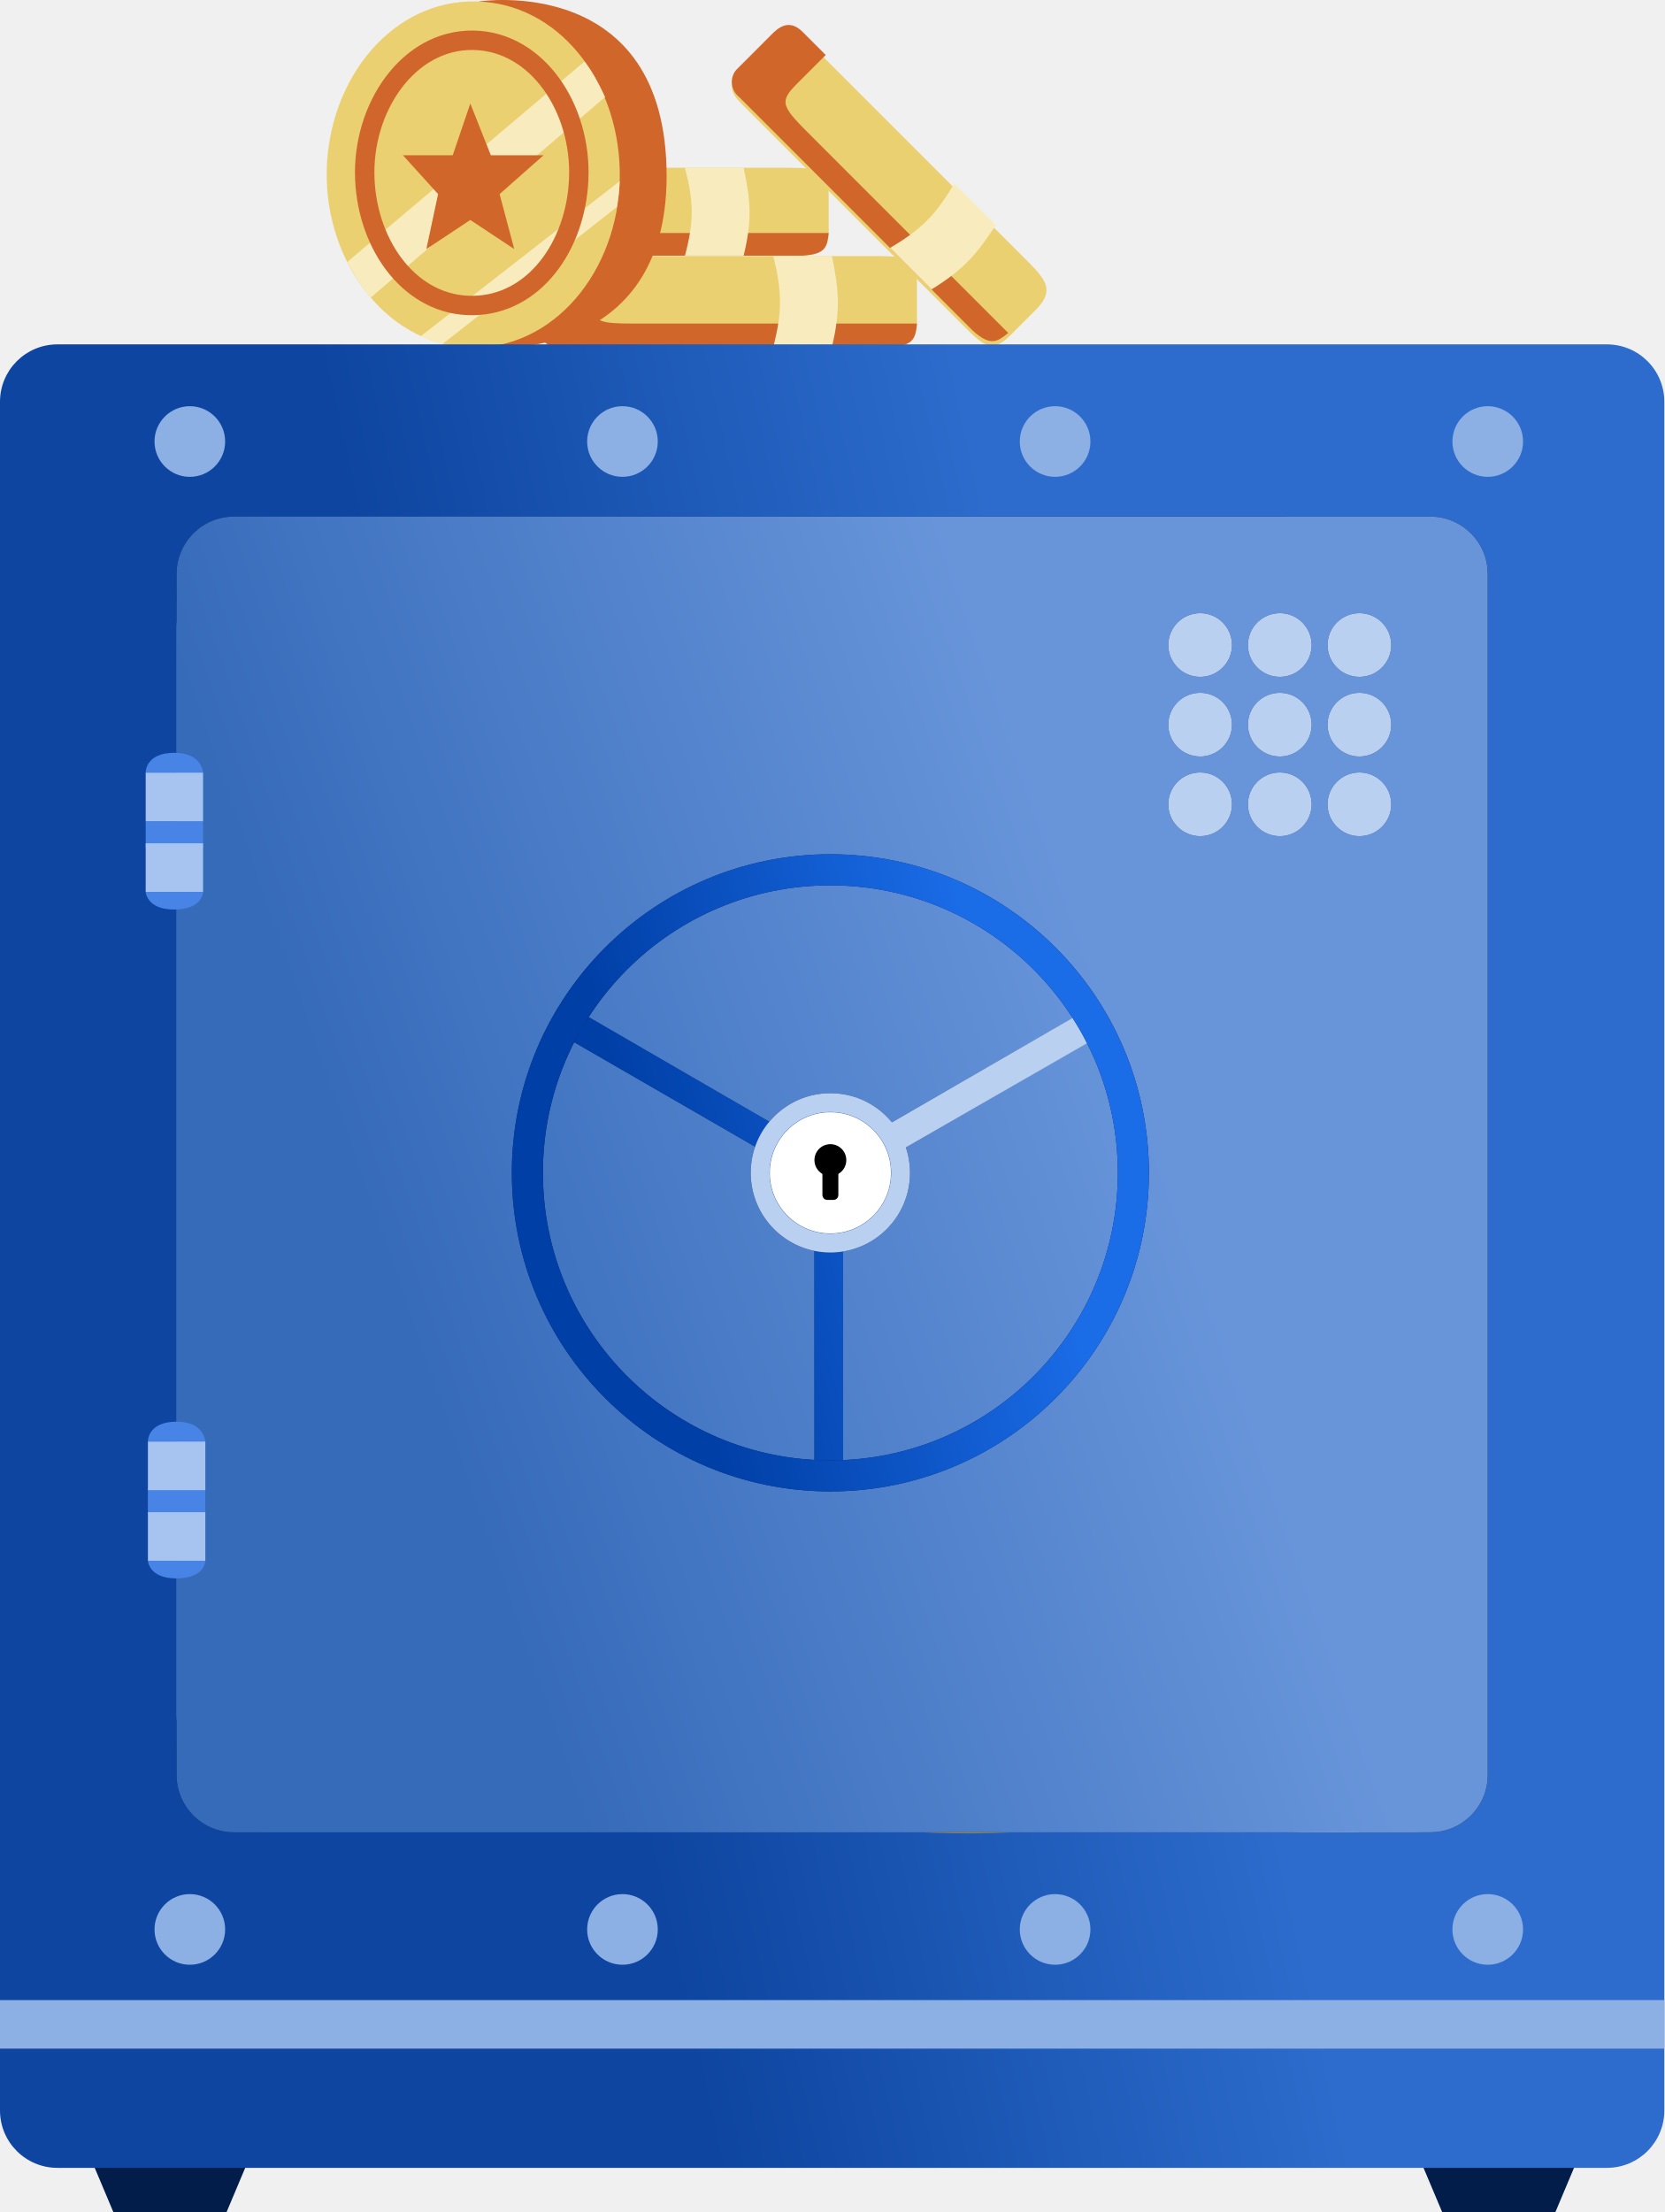
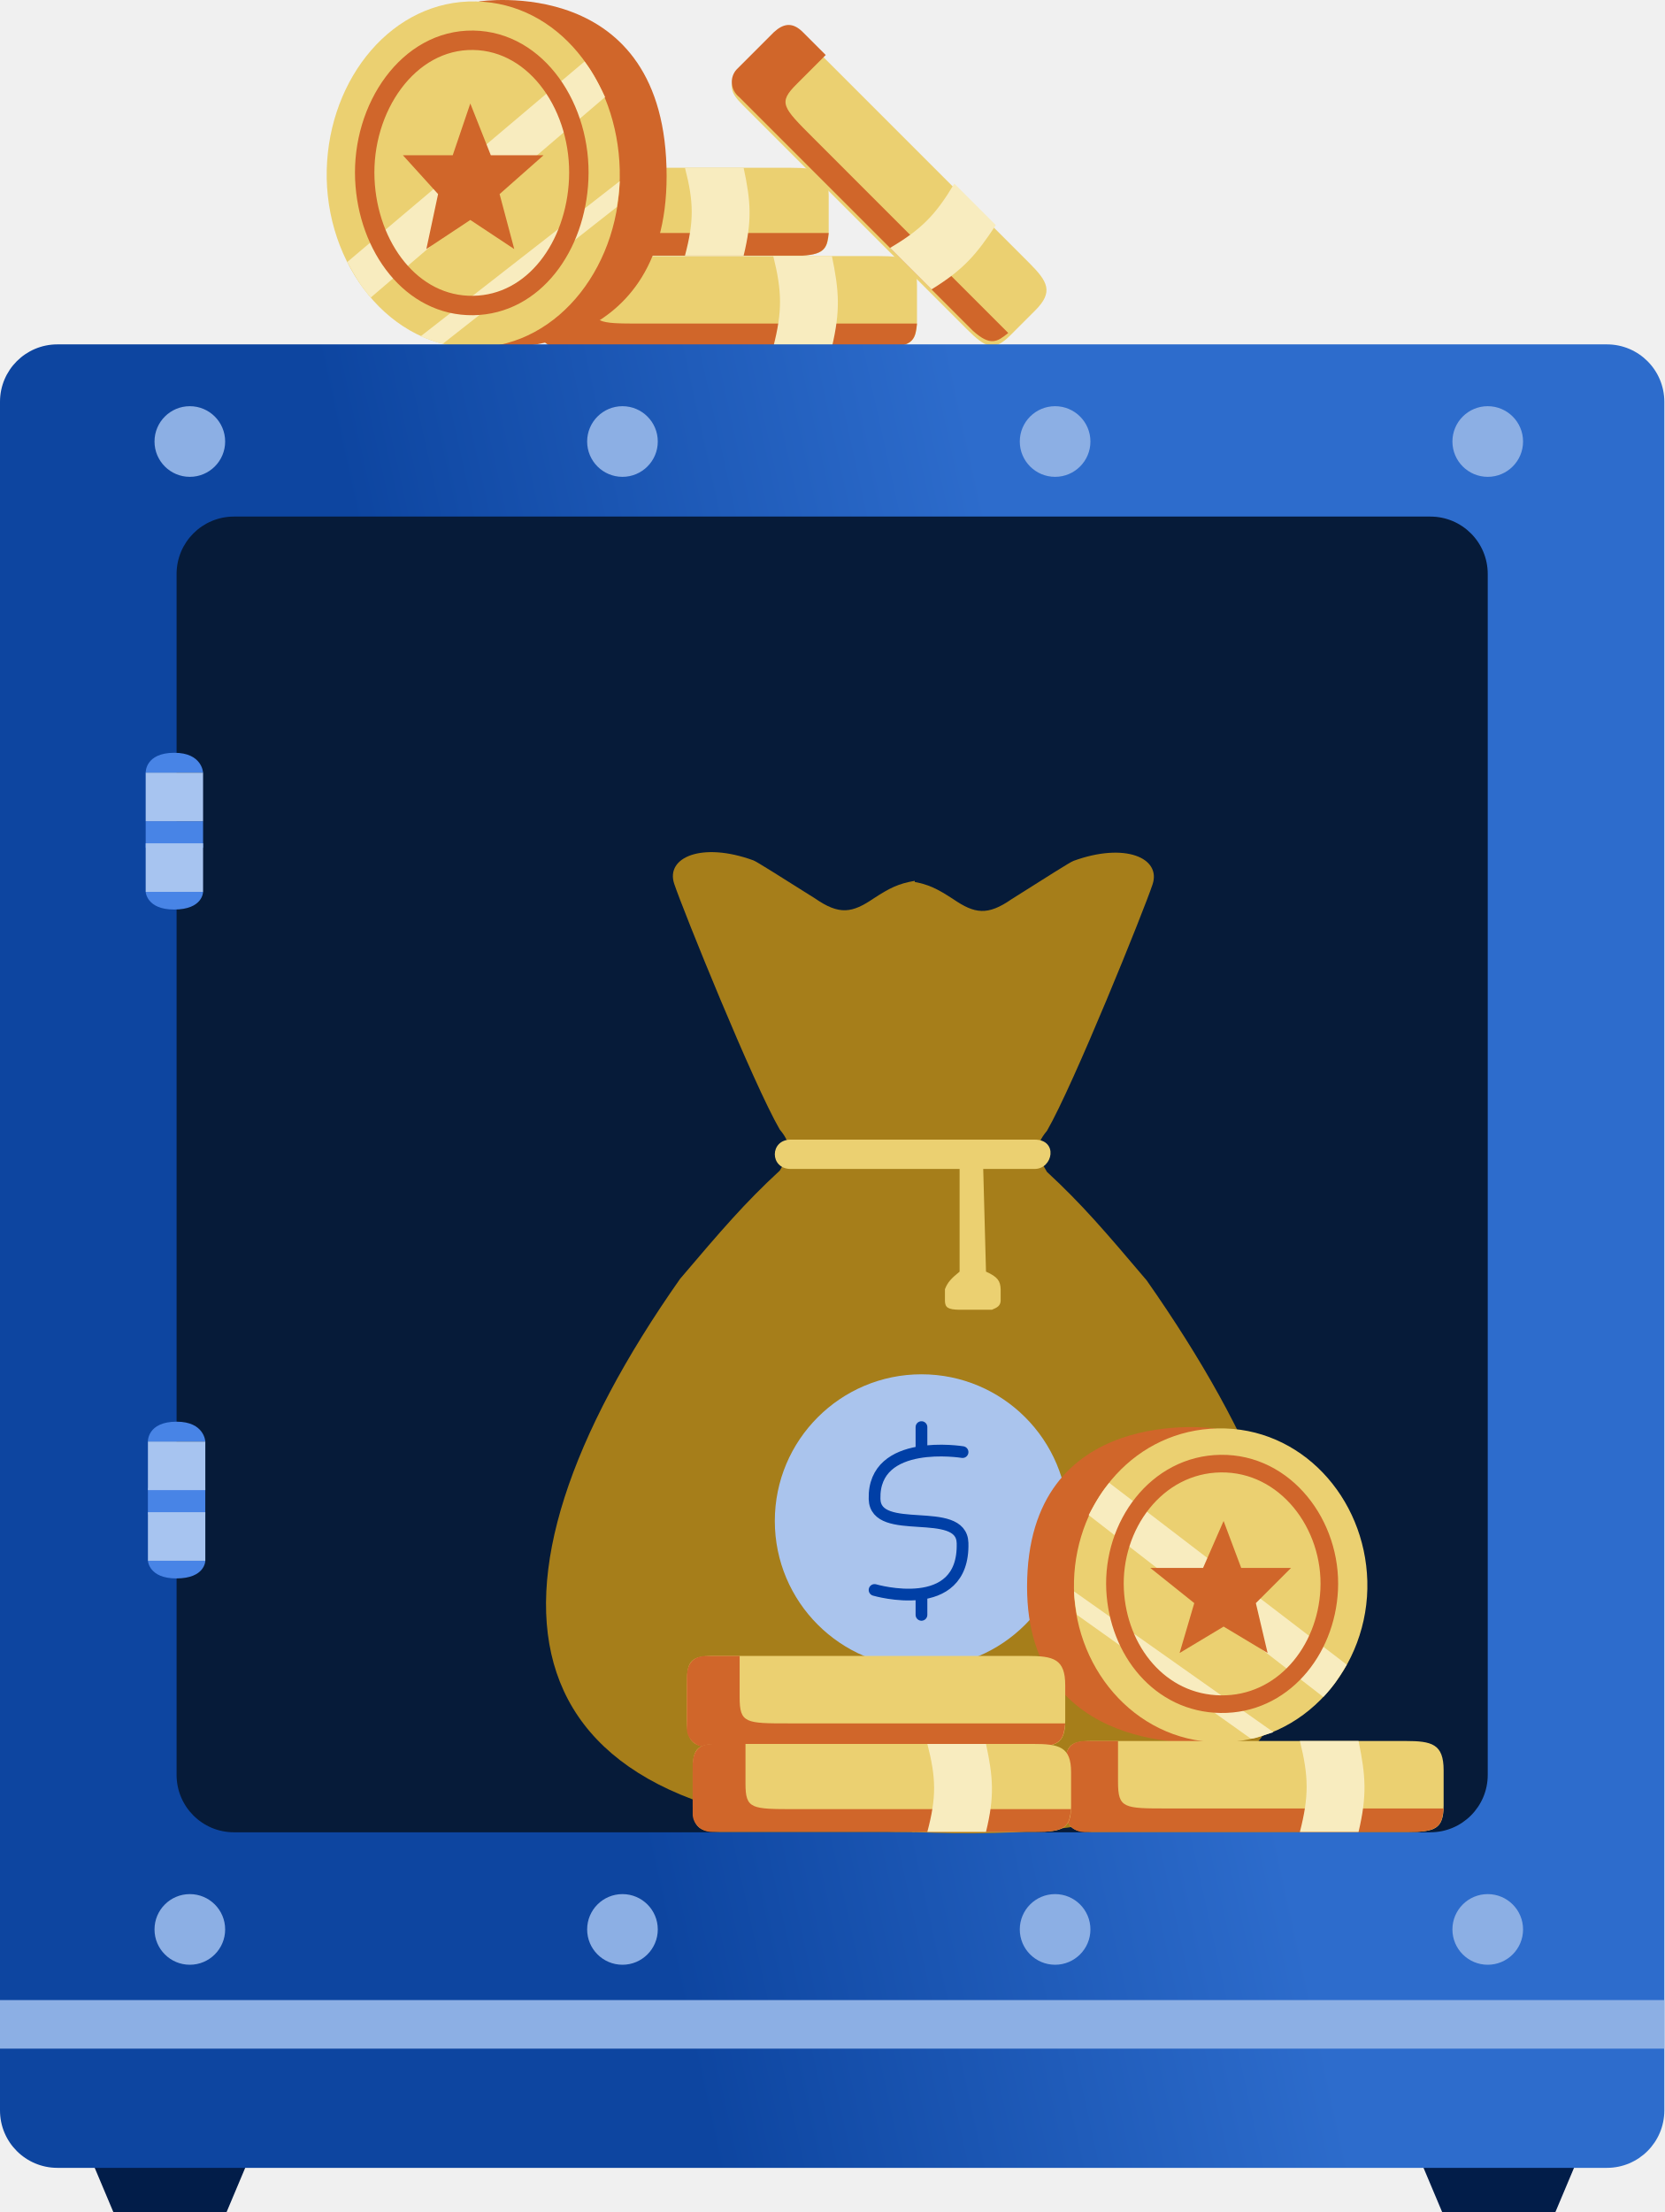
<svg xmlns="http://www.w3.org/2000/svg" viewBox="0 0 377 501" fill="none">
  <g id="safe">
    <g id="feet">
      <path id="Vector 541" d="M26 500.5L22 491H55L51 500.5H26Z" fill="#021D49" stroke="#021D49" />
      <path id="Vector 542" d="M327 500.5L323 491H356L352 500.5H327Z" fill="#021D49" stroke="#021D49" />
    </g>
    <g id="coins-outside">
      <g id="coin-3">
        <path id="Vector 555" d="M127.986 58H193.1C193.1 58 193.1 58 199.08 58C205.059 58.001 207.717 58.665 207.717 64.644V72.618C207.717 77.933 205.724 78.597 199.744 78.597H127.986C124 78.597 122.007 77.933 122.007 72.618C122.007 67.302 122.005 69.959 122.007 64.644C122.008 59.33 122.668 58 127.986 58Z" fill="#EBD071" />
        <path id="Vector 559" d="M133.963 67.302V58.001H126.648C123.326 58 122.127 59.693 122 62.651L122.003 74.611C122.104 76.836 124.085 78.893 126.892 78.598H201.735C207.04 78.278 207.358 76.53 207.715 73.282H145.259C135.292 73.282 133.964 73.282 133.963 67.302Z" fill="#D0662A" />
        <path id="Vector 558" d="M175.156 78.598C177.223 70.559 177.172 66.039 175.156 58.001H188.445C190.07 65.849 190.401 70.32 188.445 78.598H175.156Z" fill="#F8ECBF" />
      </g>
      <g id="coin-4">
-         <path id="Vector 555_2" d="M107.986 38H173.1C173.1 38 173.1 38 179.08 38C185.059 38.001 187.717 38.642 187.717 44.421V52.126C187.717 57.263 185.724 57.905 179.744 57.905H107.986C104 57.905 102.007 57.263 102.007 52.126C102.007 46.989 102.005 49.557 102.007 44.421C102.008 39.285 102.668 38 107.986 38Z" fill="#EBD071" />
+         <path id="Vector 555_2" d="M107.984 38H173.098C173.098 38 173.098 38 179.078 38C185.058 38.001 187.715 38.642 187.715 44.421V52.126C187.715 57.263 185.722 57.905 179.742 57.905H107.984C103.998 57.905 102.005 57.263 102.005 52.126C102.005 46.989 102.003 49.557 102.005 44.421C102.006 39.285 102.666 38 107.984 38Z" fill="#EBD071" />
        <path id="Vector 559_2" d="M113.963 46.99V38.001H106.648C103.326 38 102.127 39.636 102 42.495L102.003 54.053C102.104 56.203 104.085 58.191 106.892 57.905H181.735C187.04 57.596 187.358 55.907 187.715 52.769H125.259C115.292 52.769 113.964 52.769 113.963 46.99Z" fill="#D0662A" />
        <path id="Vector 558_2" d="M155.156 57.905C157.223 50.137 157.172 45.768 155.156 38.001H168.445C170.07 45.585 170.401 49.906 168.445 57.905H155.156Z" fill="#F8ECBF" />
      </g>
      <g id="coin-2">
        <path id="Vector 555_3" d="M182.817 9.233L228.859 55.275C228.859 55.275 228.859 55.275 233.087 59.504C237.315 63.732 238.725 66.081 234.497 70.309L228.859 75.947C225.1 79.706 223.221 78.766 218.993 74.538L168.252 23.797C165.433 20.978 164.493 19.099 168.252 15.341C172.011 11.582 170.131 13.46 173.89 9.703C177.649 5.945 179.056 5.472 182.817 9.233Z" fill="#EBD071" />
        <path id="Vector 559_3" d="M180.466 19.037L187.043 12.46L181.871 7.287C179.522 4.938 177.477 5.287 175.295 7.289L166.84 15.748C165.338 17.393 165.285 20.248 167.479 22.024L220.401 74.946C224.378 78.471 225.839 77.46 228.387 75.416L184.225 31.253C177.177 24.205 176.238 23.266 180.466 19.037Z" fill="#D0662A" />
        <path id="Vector 558_3" d="M201.607 56.152C208.753 51.929 211.914 48.697 216.172 41.587L225.568 50.984C221.167 57.682 218.24 61.078 211.004 65.548L201.607 56.152Z" fill="#F8ECBF" />
      </g>
      <g id="coin">
        <path id="Vector 552" d="M151 39.888C151 82.381 110.516 78.718 110.516 78.718L108.525 0.326C108.525 0.326 151 -6.269 151 39.888Z" fill="#D0662A" />
        <path id="Vector 550" d="M74.014 38.423C74.543 17.592 88.988 -0.091 107.862 0.326C126.376 0.734 139.864 17.988 140.382 38.423C140.915 59.49 126.949 78.298 107.862 78.718C88.425 79.145 73.47 59.875 74.014 38.423Z" fill="#EBD071" />
        <path id="light" d="M132.417 13.92L78.659 59.344C80.514 62.664 81.427 64.382 83.969 67.403L137.062 21.979C135.224 18.023 133.82 15.803 132.417 13.92Z" fill="#F8ECBF" />
        <path id="Vector 553" d="M95.251 76.194L140.381 41.028C140.237 43.637 140.043 44.786 139.717 46.889L100.56 77.66C100.176 78.225 97.496 76.884 95.251 76.194Z" fill="#F8ECBF" />
        <path id="Vector 551" d="M82.64 40.623C81.927 24.412 92.495 8.9 107.196 9.119C121.73 9.336 131.792 24.596 131.088 40.623C130.423 55.791 120.951 68.988 107.196 69.196C93.264 69.406 83.316 55.986 82.64 40.623Z" stroke="#D0662B" stroke-width="4.396" />
        <path id="star" d="M106.533 23.445L111.179 35.167H123.125L113.17 43.959L116.488 56.413L106.533 49.82L96.578 56.413L99.233 43.959L91.269 35.167H102.551L106.533 23.445Z" fill="#D0662A" />
      </g>
    </g>
-     <rect id="safe_2" y="78" width="377" height="413" rx="13" fill="url(#paint0_linear_155_88)" />
+     <rect id="safe_2" y="78" width="377" height="413" rx="13" fill="url(#paint0_linear_174_238)" />
    <rect id="inside" x="40" y="117" width="297" height="298" rx="13" fill="#061B39" />
    <g id="money">
      <g id="bag">
        <path id="Vector 560" d="M237.157 256.12C234.103 259.753 234.965 261.789 237.157 265.422C245.147 272.816 250.355 278.931 259.748 290.005C309.579 361.099 312.902 420.233 206.594 414.917V199.644C210.309 200.262 212.331 201.307 215.896 203.63C220.776 206.959 223.661 207.469 229.184 203.63C236.934 198.742 242.433 195.24 243.137 194.993C254.863 190.709 263.07 194.329 261.077 200.308C259.083 206.288 243.164 245.761 237.157 256.12Z" fill="#A67E1A" />
        <path id="Vector 561" d="M176.64 255.847C179.694 259.471 178.832 261.503 176.64 265.126C168.65 272.503 163.441 278.603 154.049 289.651C104.214 360.574 111.58 414.918 207.205 414.918L207.205 199.507C203.49 200.124 201.467 201.165 197.903 203.484C193.022 206.804 190.137 207.313 184.614 203.484C176.864 198.607 171.364 195.113 170.66 194.867C158.934 190.594 150.726 194.204 152.72 200.169C154.713 206.134 170.633 245.513 176.64 255.847Z" fill="#A67E1A" />
        <path id="Vector 562" d="M234.35 258.114H179.113C174.308 258.114 174.309 264.758 179.113 264.758H234.35C238.552 264.758 239.753 258.114 234.35 258.114Z" fill="#EBD071" />
        <path id="Vector 564" d="M241.952 344.488C241.952 326.141 227.079 311.267 208.731 311.267C190.383 311.267 175.51 326.141 175.51 344.488C175.51 362.836 190.383 377.709 208.731 377.709C227.079 377.709 241.952 362.836 241.952 344.488Z" fill="#AAC4ED" />
        <path id="Vector 565" d="M218.037 328.888C218.037 328.888 197.737 325.566 198.105 339.519C198.334 348.219 217.808 340.785 218.037 349.485C218.474 366.096 198.105 360.116 198.105 360.116" stroke="#003FA6" stroke-width="2.658" stroke-linecap="round" />
        <path id="Vector 566" d="M208.729 328.542V323.227" stroke="#003FA6" stroke-width="2.658" stroke-linecap="round" />
        <path id="Vector 567" d="M208.729 361.099V365.75" stroke="#003FA6" stroke-width="2.658" stroke-linecap="round" />
        <path id="Vector 563" d="M217.367 288.013V264.094V263.429H222.682L223.347 288.013C226.021 289.219 226.589 290.127 226.669 291.999V294.657C226.567 295.724 226.008 296.113 224.676 296.65H217.367C214.679 296.612 214.091 296.117 214.045 294.657V291.999C214.638 290.433 215.47 289.566 217.367 288.013Z" fill="#EBD071" />
      </g>
      <g id="coins">
        <g id="coin_2">
          <path id="Vector 552_2" d="M232.65 359.401C232.65 397.937 273.18 394.615 273.18 394.615L275.174 323.522C275.174 323.522 232.65 317.542 232.65 359.401Z" fill="#D0662A" />
          <path id="Vector 550_2" d="M309.723 358.072C309.194 339.18 294.732 323.144 275.837 323.522C257.302 323.892 243.798 339.54 243.28 358.072C242.747 377.177 256.728 394.234 275.837 394.615C295.296 395.002 310.268 377.526 309.723 358.072Z" fill="#EBD071" />
          <path id="light_2" d="M251.254 335.851L305.073 377.045C303.215 380.056 302.301 381.614 299.757 384.354L246.604 343.159C248.444 339.571 249.849 337.557 251.254 335.851Z" fill="#F8ECBF" />
          <path id="Vector 553_2" d="M288.462 392.326L243.281 360.434C243.426 362.8 243.619 363.842 243.946 365.749L283.147 393.655C283.531 394.168 286.215 392.952 288.462 392.326Z" fill="#F8ECBF" />
          <path id="Vector 551_2" d="M301.086 360.067C301.801 345.365 291.221 331.298 276.503 331.497C261.953 331.693 251.88 345.533 252.584 360.067C253.25 373.822 262.732 385.791 276.503 385.979C290.45 386.17 300.41 373.999 301.086 360.067Z" stroke="#D0662B" stroke-width="3.987" />
          <path id="star_2" d="M277.167 344.488L272.516 355.119H260.557L270.523 363.092L267.201 374.387L277.167 368.408L287.134 374.387L284.476 363.092L292.449 355.119H281.154L277.167 344.488Z" fill="#D0662A" />
        </g>
        <g id="coin-3_2">
          <path id="Vector 555_4" d="M247.277 394.321H312.391C312.391 394.321 312.391 394.32 318.371 394.321C324.35 394.321 327.008 394.985 327.008 400.965V408.938C327.008 414.254 325.015 414.918 319.035 414.918H247.277C243.291 414.918 241.298 414.254 241.298 408.938C241.298 403.622 241.296 406.28 241.298 400.965C241.299 395.65 241.959 394.321 247.277 394.321Z" fill="#EBD071" />
          <path id="Vector 559_4" d="M253.254 403.623V394.321H245.939C242.617 394.32 241.418 396.013 241.291 398.972L241.294 410.931C241.395 413.157 243.376 415.213 246.183 414.918H321.026C326.331 414.598 326.649 412.85 327.006 409.603H264.55C254.583 409.603 253.255 409.603 253.254 403.623Z" fill="#D0662A" />
          <path id="Vector 558_4" d="M294.447 414.918C296.514 406.88 296.463 402.359 294.447 394.321H307.736C309.361 402.169 309.692 406.64 307.736 414.918H294.447Z" fill="#F8ECBF" />
        </g>
        <g id="coin-2_2">
          <path id="Vector 555_5" d="M161.562 375.052H226.676C226.676 375.052 226.676 375.052 232.656 375.052C238.636 375.053 241.293 375.717 241.293 381.697V389.67C241.293 394.986 239.3 395.65 233.32 395.65H161.562C157.576 395.65 155.583 394.986 155.583 389.67C155.583 384.354 155.581 387.012 155.583 381.697C155.584 376.382 156.244 375.052 161.562 375.052Z" fill="#EBD071" />
          <path id="Vector 559_5" d="M167.54 384.355V375.053H160.225C156.902 375.052 155.703 376.745 155.576 379.704L155.579 391.663C155.68 393.889 157.661 395.945 160.469 395.65H235.311C240.616 395.33 240.934 393.582 241.291 390.334H178.835C168.868 390.334 167.54 390.334 167.54 384.355Z" fill="#D0662A" />
        </g>
        <g id="coin-4_2">
          <path id="Vector 555_6" d="M162.891 394.985H228.004C228.004 394.985 228.004 394.985 233.984 394.985C239.964 394.986 242.621 395.627 242.621 401.406V409.111C242.621 414.248 240.628 414.89 234.648 414.89H162.891C158.904 414.89 156.911 414.248 156.911 409.111C156.911 403.974 156.909 406.542 156.911 401.406C156.912 396.27 157.572 394.985 162.891 394.985Z" fill="#EBD071" />
          <path id="Vector 559_6" d="M168.868 403.975V394.985H161.553C158.231 394.985 157.031 396.621 156.904 399.48L156.907 411.037C157.008 413.188 158.989 415.175 161.797 414.89H236.639C241.944 414.581 242.262 412.892 242.619 409.753H180.163C170.197 409.753 168.868 409.753 168.868 403.975Z" fill="#D0662A" />
          <path id="Vector 558_5" d="M210.061 414.89C212.127 407.122 212.077 402.753 210.061 394.985H223.349C224.974 402.57 225.305 406.891 223.349 414.89H210.061Z" fill="#F8ECBF" />
        </g>
      </g>
    </g>
    <g id="details">
      <rect id="strap" y="453" width="377" height="11" fill="#8CAFE4" />
      <g id="balls">
        <circle id="Ellipse 467" cx="239" cy="437" r="8" fill="#8CAFE4" />
        <circle id="Ellipse 468" cx="337" cy="437" r="8" fill="#8CAFE4" />
        <circle id="Ellipse 469" cx="141" cy="437" r="8" fill="#8CAFE4" />
        <circle id="Ellipse 470" cx="43" cy="437" r="8" fill="#8CAFE4" />
      </g>
      <g id="balls_2">
        <circle id="Ellipse 467_2" cx="239" cy="100" r="8" fill="#8CAFE4" />
        <circle id="Ellipse 468_2" cx="337" cy="100" r="8" fill="#8CAFE4" />
        <circle id="Ellipse 469_2" cx="141" cy="100" r="8" fill="#8CAFE4" />
        <circle id="Ellipse 470_2" cx="43" cy="100" r="8" fill="#8CAFE4" />
      </g>
    </g>
-     <g id="door">
-       <rect id="safe-shadow-2" x="40" y="128.545" width="272.024" height="273.467" rx="13.709" fill="#99BFF9" />
-       <rect id="safe-shadow-1" x="40" y="117" width="272.024" height="298" rx="20.925" fill="#003FA6" />
-       <rect id="safe_3" x="40" y="117" width="297" height="298" rx="13" fill="url(#paint1_linear_155_88)" />
-       <g id="opener">
-         <g id="opener-shadow">
-           <path id="Vector 547" d="M184.488 331.3V283.678V282.956H190.982V331.3H184.488Z" fill="#0B2568" />
-           <path id="Vector 548" d="M171.955 260.239L128.065 234.9L127.4 234.516L130.647 228.892L175.202 254.615L171.955 260.239Z" fill="#0B2568" />
-           <path id="Vector 549" d="M200.361 255.176L245.527 229.099L246.211 228.704L247.834 231.516L249.458 234.328L203.608 260.8L200.361 255.176Z" fill="#0B2568" />
-           <path id="door-knob" d="M260.249 265.639C260.249 305.489 227.944 337.794 188.094 337.794C148.244 337.794 115.939 305.489 115.939 265.639C115.939 225.789 148.244 193.484 188.094 193.484C227.944 193.484 260.249 225.789 260.249 265.639ZM122.979 265.639C122.979 301.601 152.132 330.755 188.094 330.755C224.057 330.755 253.21 301.601 253.21 265.639C253.21 229.676 224.057 200.523 188.094 200.523C152.132 200.523 122.979 229.676 122.979 265.639Z" fill="#0B2568" />
-           <path id="Ellipse 471" d="M206.134 265.639C206.134 275.602 198.058 283.678 188.095 283.678C178.133 283.678 170.057 275.602 170.057 265.639C170.057 255.677 178.133 247.601 188.095 247.601C198.058 247.601 206.134 255.677 206.134 265.639ZM174.326 265.639C174.326 273.244 180.491 279.409 188.095 279.409C195.7 279.409 201.865 273.244 201.865 265.639C201.865 258.035 195.7 251.87 188.095 251.87C180.491 251.87 174.326 258.035 174.326 265.639Z" fill="#0B2568" />
-         </g>
-         <g id="opener_2">
-           <g id="Vector">
-             <path d="M184.487 330.656V282.956H190.981V330.692C188.081 330.797 186.716 330.769 184.487 330.656Z" fill="url(#paint2_linear_155_88)" />
-             <path d="M171.954 260.239L130.071 236.055C131.169 233.85 131.914 232.589 133.366 230.342L175.201 254.615L171.954 260.239Z" fill="url(#paint3_linear_155_88)" />
-             <path d="M200.361 255.176L242.952 230.542C244.352 232.745 245.08 234 246.236 236.288L203.608 260.8L200.361 255.176Z" fill="#B9D0F1" />
-             <path d="M260.249 265.639C260.249 305.489 227.944 337.794 188.094 337.794C148.244 337.794 115.939 305.489 115.939 265.639C115.939 225.789 148.244 193.484 188.094 193.484C227.944 193.484 260.249 225.789 260.249 265.639ZM122.979 265.639C122.979 301.601 152.132 330.755 188.094 330.755C224.057 330.755 253.21 301.601 253.21 265.639C253.21 229.676 224.057 200.523 188.094 200.523C152.122 200.498 122.959 229.64 122.979 265.639Z" fill="url(#paint4_linear_155_88)" />
-             <path d="M206.133 265.639C206.133 275.601 198.057 283.678 188.094 283.678C178.132 283.678 170.056 275.601 170.056 265.639C170.056 255.676 178.132 247.6 188.094 247.6C198.057 247.6 206.133 255.676 206.133 265.639ZM174.325 265.639C174.325 273.244 180.49 279.409 188.094 279.409C195.699 279.409 201.864 273.244 201.864 265.639C201.864 258.034 195.699 251.869 188.094 251.869C180.49 251.869 174.325 258.034 174.325 265.639Z" fill="#B9D0F1" />
-           </g>
-         </g>
-         <g id="lock">
-           <circle id="Ellipse 484" cx="188.094" cy="265.64" r="13.709" fill="white" />
-           <path id="Vector 546" d="M186.652 270.69V265.64C186.652 265.241 186.975 264.918 187.374 264.918H188.817C189.215 264.918 189.539 265.241 189.539 265.64V270.69C189.539 271.089 189.215 271.412 188.817 271.412H187.374C186.975 271.412 186.652 271.089 186.652 270.69Z" fill="black" stroke="black" stroke-width="0.722" />
-           <circle id="Ellipse 472" cx="188.094" cy="262.753" r="3.608" fill="black" />
-         </g>
-       </g>
-       <g id="digits">
-         <g id="digits-shadow">
-           <circle id="Ellipse 473" cx="271.856" cy="146.09" r="7.215" fill="#0B2568" />
-           <circle id="Ellipse 476" cx="271.856" cy="164.129" r="7.215" fill="#0B2568" />
-           <circle id="Ellipse 478" cx="289.895" cy="164.129" r="7.215" fill="#0B2568" />
-           <circle id="Ellipse 481" cx="289.895" cy="182.168" r="7.215" fill="#0B2568" />
-           <circle id="Ellipse 479" cx="307.93" cy="164.129" r="7.215" fill="#0B2568" />
-           <circle id="Ellipse 480" cx="307.93" cy="182.168" r="7.215" fill="#0B2568" />
-           <circle id="Ellipse 477" cx="271.856" cy="182.168" r="7.215" fill="#0B2568" />
-           <circle id="Ellipse 474" cx="289.895" cy="146.09" r="7.215" fill="#0B2568" />
-           <circle id="Ellipse 475" cx="307.93" cy="146.09" r="7.215" fill="#0B2568" />
-         </g>
-         <g id="digits_2">
-           <circle id="Ellipse 473_2" cx="271.856" cy="146.09" r="7.215" fill="#B9D0F1" />
-           <circle id="Ellipse 476_2" cx="271.856" cy="164.129" r="7.215" fill="#B9D0F1" />
-           <circle id="Ellipse 478_2" cx="289.895" cy="164.129" r="7.215" fill="#B9D0F1" />
-           <circle id="Ellipse 481_2" cx="289.895" cy="182.168" r="7.215" fill="#B9D0F1" />
-           <circle id="Ellipse 479_2" cx="307.93" cy="164.129" r="7.215" fill="#B9D0F1" />
-           <circle id="Ellipse 480_2" cx="307.93" cy="182.168" r="7.215" fill="#B9D0F1" />
-           <circle id="Ellipse 477_2" cx="271.856" cy="182.168" r="7.215" fill="#B9D0F1" />
-           <circle id="Ellipse 474_2" cx="289.895" cy="146.09" r="7.215" fill="#B9D0F1" />
-           <circle id="Ellipse 475_2" cx="307.93" cy="146.09" r="7.215" fill="#B9D0F1" />
-         </g>
-       </g>
-     </g>
    <g id="hinges">
      <g id="hinge">
        <path id="Vector 545" d="M46 186H33V192H46V186Z" fill="#4884E6" />
        <path id="Vector 543" d="M33 175H46.001C46.001 175 45.808 170.5 39.501 170.5C32.839 170.5 33 175 33 175Z" fill="#4884E6" />
        <path id="Vector 544" d="M46 202H33C33 202 33.191 206 39.42 206C46 206 46 202 46 202Z" fill="#4884E6" />
        <path id="Rectangle 34624353" d="M33 175H46V186H33V175Z" fill="#A7C4F0" />
        <rect id="Rectangle 34624354" x="33" y="191" width="13" height="11" fill="#A7C4F0" />
      </g>
      <g id="hinge_2">
        <path id="Vector 545_2" d="M46.5 337H33.5L33.5 343H46.5V337Z" fill="#4884E6" />
        <path id="Vector 543_2" d="M33.5 326.5H46.508C46.508 326.5 46.316 322 40.008 322C33.346 322 33.5 326.5 33.5 326.5Z" fill="#4884E6" />
        <path id="Vector 544_2" d="M46.508 353.5H33.508C33.508 353.5 33.698 357.5 39.928 357.5C46.508 357.5 46.508 353.5 46.508 353.5Z" fill="#4884E6" />
        <path id="Rectangle 34624353_2" d="M33.508 326.5H46.508V337.5H33.508V326.5Z" fill="#A7C4F0" />
        <rect id="Rectangle 34624354_2" x="33.508" y="342.5" width="13" height="11" fill="#A7C4F0" />
      </g>
    </g>
  </g>
  <defs>
-     <linearGradient id="paint0_linear_155_88" x1="241.5" y1="195" x2="103.49" y2="225.378" gradientUnits="userSpaceOnUse">
+     <linearGradient id="paint0_linear_174_238" x1="241.5" y1="195" x2="103.49" y2="225.378" gradientUnits="userSpaceOnUse">
      <stop stop-color="#2D6CCC" />
      <stop offset="1" stop-color="#0D45A0" />
    </linearGradient>
-     <linearGradient id="paint1_linear_155_88" x1="243.252" y1="202.143" x2="77.737" y2="259.98" gradientUnits="userSpaceOnUse">
-       <stop stop-color="#6895DA" />
-       <stop offset="1" stop-color="#366BBA" />
-     </linearGradient>
-     <linearGradient id="paint2_linear_155_88" x1="222.368" y1="225.593" x2="140.1" y2="247.949" gradientUnits="userSpaceOnUse">
-       <stop stop-color="#1B6CE7" />
-       <stop offset="0" stop-color="#1A6BE6" />
-       <stop offset="1" stop-color="#003FA6" />
-     </linearGradient>
-     <linearGradient id="paint3_linear_155_88" x1="222.368" y1="225.593" x2="140.1" y2="247.949" gradientUnits="userSpaceOnUse">
-       <stop stop-color="#1B6CE7" />
-       <stop offset="0" stop-color="#1A6BE6" />
-       <stop offset="1" stop-color="#003FA6" />
-     </linearGradient>
-     <linearGradient id="paint4_linear_155_88" x1="222.368" y1="225.593" x2="140.1" y2="247.949" gradientUnits="userSpaceOnUse">
-       <stop stop-color="#1B6CE7" />
-       <stop offset="0" stop-color="#1A6BE6" />
-       <stop offset="1" stop-color="#003FA6" />
-     </linearGradient>
  </defs>
</svg>
